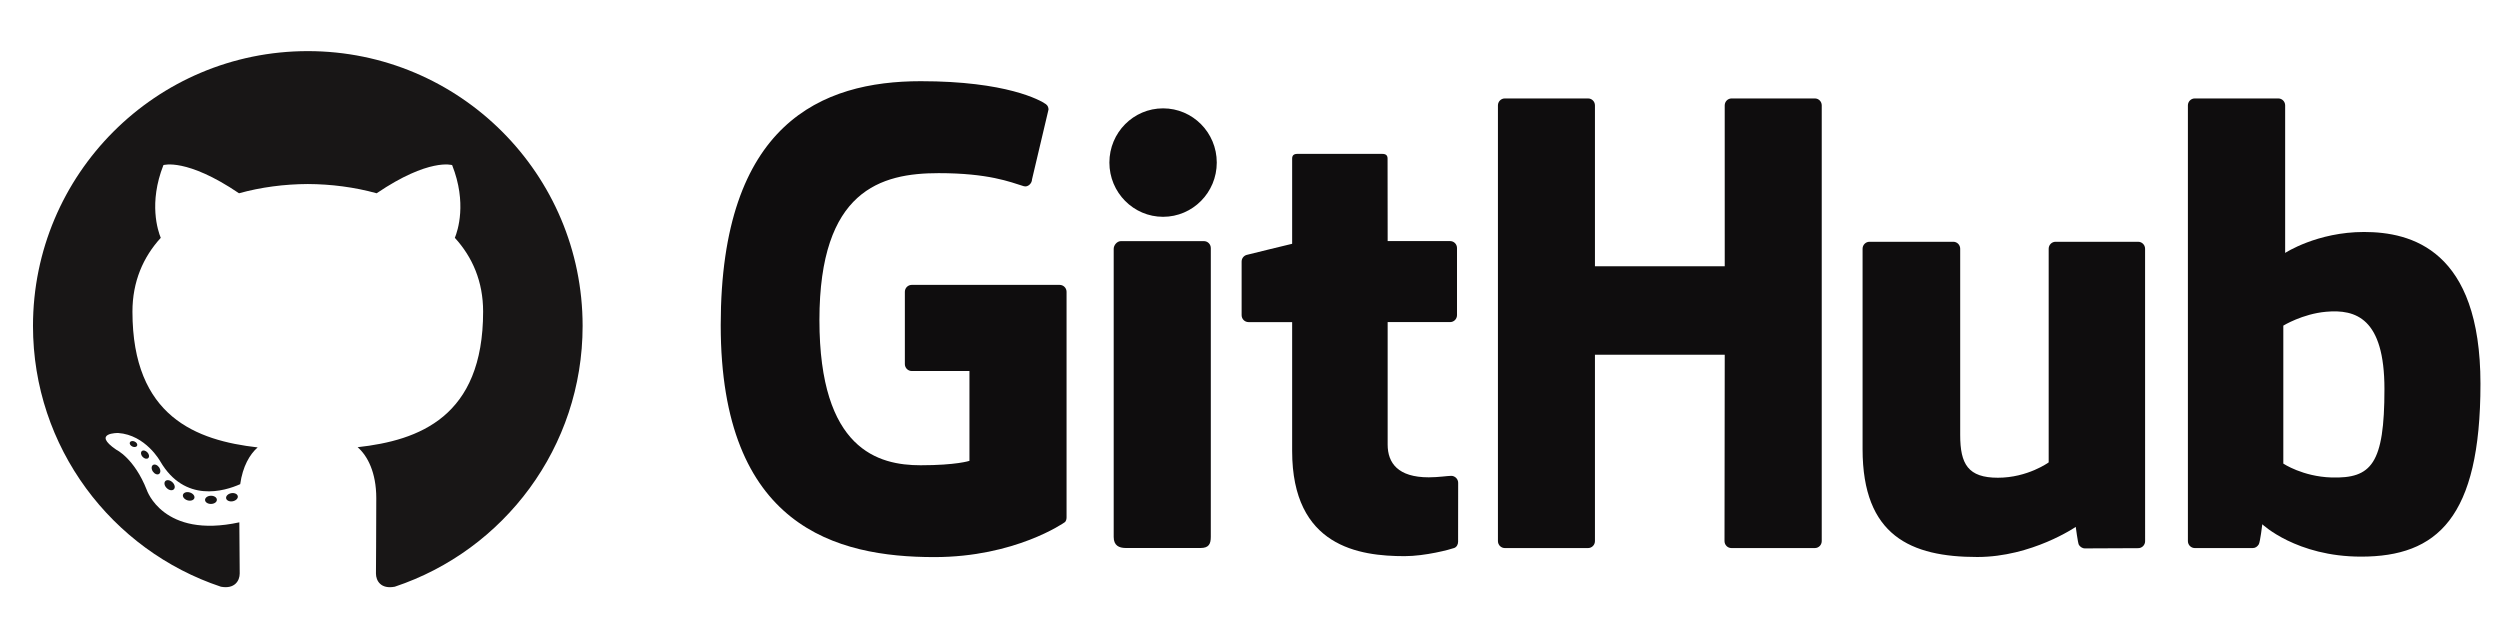
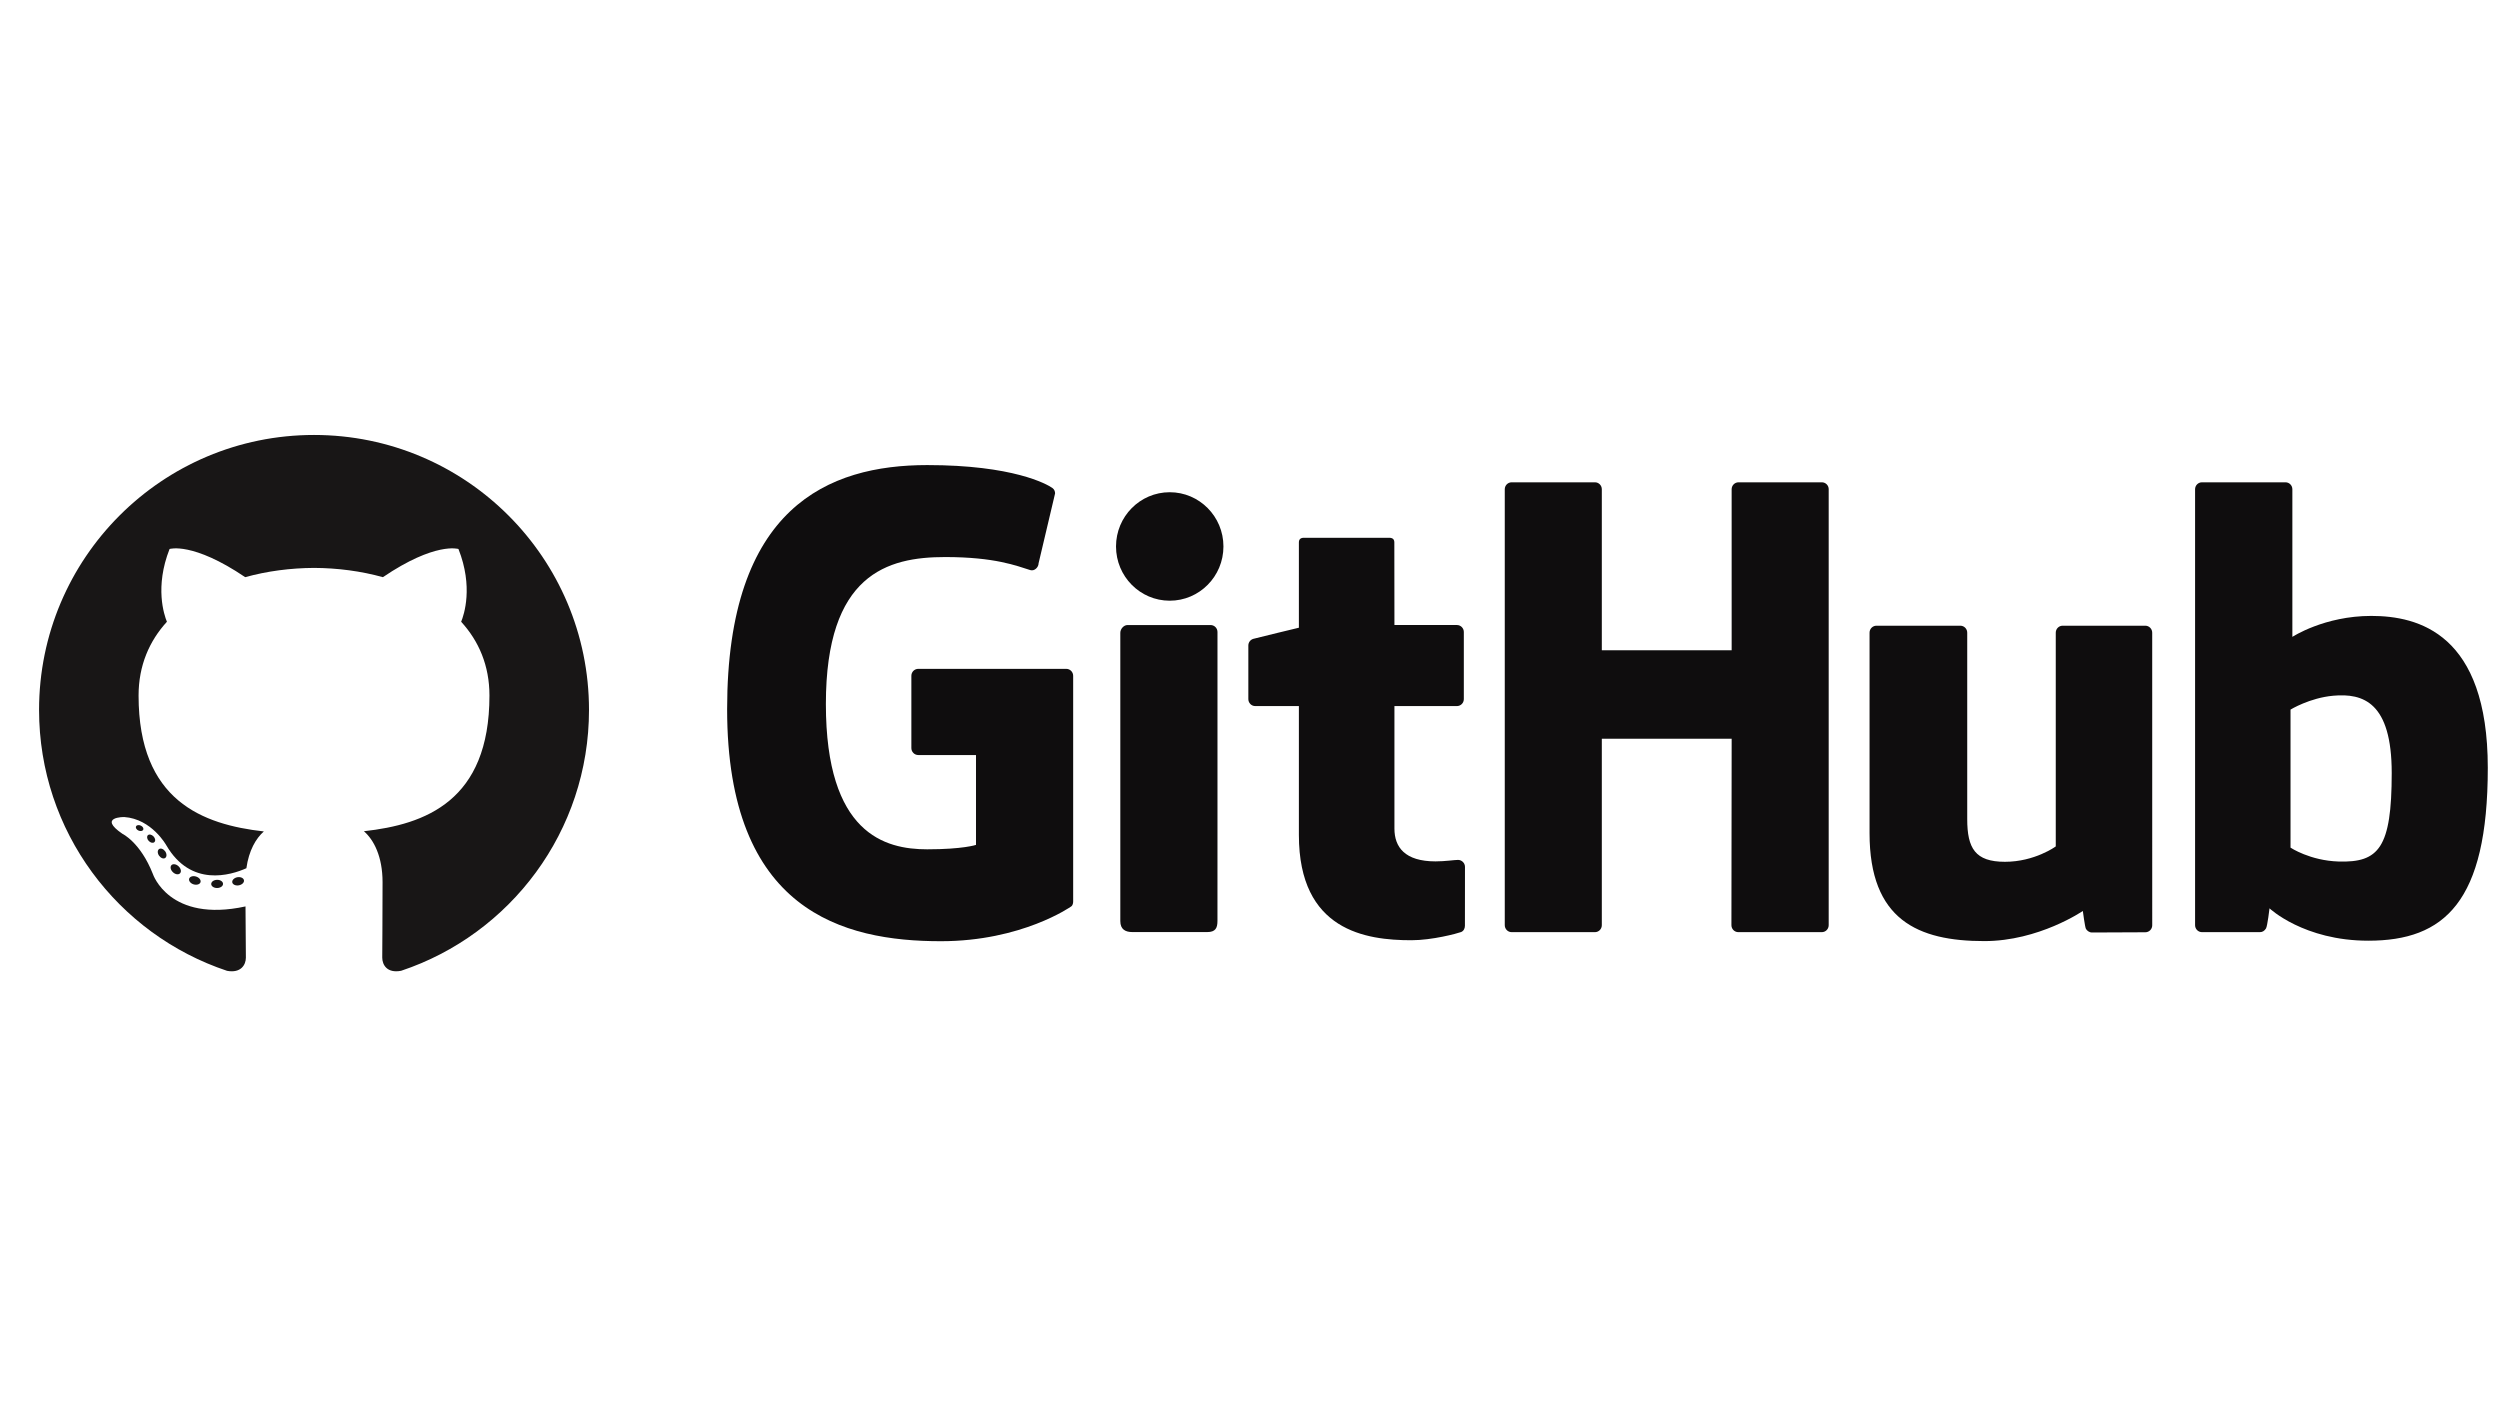
- <svg xmlns="http://www.w3.org/2000/svg" version="1.1" id="Layer_1" x="0px" y="0px" width="282px" height="72px" viewBox="0 0 282 72" enable-background="new 0 0 282 72" xml:space="preserve">
+ <svg xmlns="http://www.w3.org/2000/svg" version="1.1" id="Layer_1" x="0px" y="0px" width="128px" height="72px" viewBox="0 0 128 72" enable-background="new 0 0 128 72" xml:space="preserve">
  <g>
    <g>
-       <path fill-rule="evenodd" clip-rule="evenodd" fill="#181616" d="M34.721,5.766c-17.118,0-31,13.878-31,31    c0,13.696,8.882,25.316,21.2,29.416c1.549,0.287,2.118-0.673,2.118-1.491c0-0.739-0.029-3.181-0.042-5.772    c-8.624,1.875-10.444-3.658-10.444-3.658c-1.41-3.583-3.442-4.536-3.442-4.536c-2.813-1.924,0.212-1.884,0.212-1.884    c3.113,0.219,4.752,3.195,4.752,3.195c2.765,4.739,7.252,3.369,9.021,2.577c0.278-2.003,1.081-3.371,1.968-4.145    c-6.886-0.784-14.124-3.442-14.124-15.32c0-3.384,1.211-6.15,3.194-8.321c-0.322-0.781-1.383-3.934,0.3-8.204    c0,0,2.603-0.833,8.527,3.178c2.473-0.687,5.125-1.031,7.759-1.043c2.634,0.012,5.288,0.356,7.766,1.043    c5.917-4.011,8.516-3.178,8.516-3.178c1.687,4.27,0.626,7.423,0.304,8.204c1.988,2.171,3.19,4.936,3.19,8.321    c0,11.907-7.252,14.528-14.155,15.296c1.112,0.962,2.103,2.849,2.103,5.741c0,4.148-0.036,7.486-0.036,8.507    c0,0.825,0.558,1.792,2.129,1.487c12.311-4.104,21.182-15.72,21.182-29.412C65.721,19.644,51.842,5.766,34.721,5.766z" />
-       <path fill="#181616" d="M15.463,50.274c-0.068,0.154-0.311,0.201-0.531,0.095c-0.225-0.101-0.351-0.311-0.278-0.466    c0.067-0.158,0.309-0.203,0.534-0.097C15.412,49.908,15.54,50.12,15.463,50.274L15.463,50.274z M15.081,49.992" />
-       <path fill="#181616" d="M16.718,51.675c-0.148,0.137-0.437,0.073-0.633-0.143c-0.203-0.216-0.241-0.505-0.091-0.644    c0.152-0.137,0.433-0.073,0.636,0.143C16.833,51.249,16.873,51.536,16.718,51.675L16.718,51.675z M16.423,51.358" />
-       <path fill="#181616" d="M17.941,53.46c-0.19,0.132-0.501,0.009-0.693-0.267c-0.19-0.276-0.19-0.607,0.004-0.739    c0.192-0.132,0.498-0.013,0.693,0.26C18.135,52.995,18.135,53.325,17.941,53.46L17.941,53.46z M17.941,53.46" />
-       <path fill="#181616" d="M19.615,55.185c-0.17,0.187-0.532,0.137-0.797-0.119c-0.271-0.25-0.346-0.605-0.176-0.792    c0.172-0.188,0.536-0.135,0.803,0.119C19.714,54.643,19.796,55,19.615,55.185L19.615,55.185z M19.615,55.185" />
-       <path fill="#181616" d="M21.925,56.187c-0.075,0.243-0.424,0.353-0.775,0.25c-0.351-0.106-0.58-0.391-0.509-0.636    c0.073-0.245,0.423-0.359,0.777-0.249C21.768,55.658,21.998,55.94,21.925,56.187L21.925,56.187z M21.925,56.187" />
-       <path fill="#181616" d="M24.462,56.372c0.009,0.256-0.289,0.468-0.658,0.472c-0.37,0.009-0.671-0.199-0.675-0.45    c0-0.258,0.291-0.468,0.662-0.474C24.16,55.913,24.462,56.119,24.462,56.372L24.462,56.372z M24.462,56.372" />
-       <path fill="#181616" d="M26.823,55.971c0.044,0.249-0.212,0.505-0.578,0.574c-0.36,0.066-0.693-0.088-0.739-0.335    c-0.045-0.256,0.216-0.512,0.576-0.578C26.448,55.567,26.776,55.717,26.823,55.971L26.823,55.971z M26.823,55.971" />
+       <path fill-rule="evenodd" clip-rule="evenodd" fill="#181616" d="M16.078,22.27C8.304,22.27,2,28.572,2,36.348    c0,6.22,4.034,11.497,9.627,13.359c0.703,0.13,0.962-0.306,0.962-0.677c0-0.336-0.013-1.445-0.019-2.621    c-3.916,0.852-4.743-1.661-4.743-1.661c-0.64-1.627-1.563-2.06-1.563-2.06c-1.277-0.874,0.096-0.856,0.096-0.856    c1.414,0.099,2.158,1.451,2.158,1.451c1.256,2.152,3.293,1.53,4.097,1.17c0.126-0.91,0.491-1.531,0.894-1.883    c-3.127-0.356-6.414-1.563-6.414-6.957c0-1.537,0.55-2.793,1.451-3.779c-0.146-0.355-0.628-1.786,0.136-3.726    c0,0,1.182-0.378,3.872,1.443c1.123-0.312,2.327-0.468,3.524-0.474c1.196,0.005,2.402,0.162,3.527,0.474    c2.687-1.821,3.868-1.443,3.868-1.443c0.766,1.939,0.284,3.371,0.138,3.726c0.903,0.986,1.449,2.242,1.449,3.779    c0,5.407-3.293,6.598-6.428,6.946c0.505,0.437,0.955,1.294,0.955,2.607c0,1.884-0.016,3.4-0.016,3.863    c0,0.375,0.253,0.814,0.967,0.675c5.591-1.864,9.619-7.139,9.619-13.357C30.156,28.572,23.853,22.27,16.078,22.27z" />
+       <path fill="#181616" d="M7.332,42.482c-0.031,0.07-0.141,0.091-0.241,0.043c-0.102-0.046-0.159-0.141-0.126-0.211    c0.03-0.072,0.14-0.092,0.242-0.044C7.309,42.316,7.367,42.412,7.332,42.482L7.332,42.482z M7.159,42.354" />
+       <path fill="#181616" d="M7.902,43.119c-0.067,0.062-0.199,0.033-0.288-0.065c-0.092-0.098-0.109-0.229-0.041-0.293    c0.069-0.062,0.196-0.033,0.289,0.065C7.955,42.925,7.973,43.055,7.902,43.119L7.902,43.119z M7.768,42.974" />
+       <path fill="#181616" d="M8.457,43.929c-0.086,0.06-0.227,0.004-0.315-0.121c-0.086-0.125-0.086-0.275,0.002-0.336    c0.087-0.06,0.226-0.006,0.315,0.118C8.546,43.718,8.546,43.868,8.457,43.929L8.457,43.929z M8.457,43.929" />
+       <path fill="#181616" d="M9.218,44.713c-0.077,0.085-0.242,0.062-0.362-0.054c-0.123-0.113-0.157-0.275-0.08-0.36    c0.078-0.085,0.244-0.061,0.365,0.054C9.263,44.466,9.3,44.628,9.218,44.713L9.218,44.713z M9.218,44.713" />
+       <path fill="#181616" d="M10.267,45.167c-0.034,0.11-0.192,0.16-0.352,0.113c-0.159-0.048-0.263-0.177-0.231-0.289    c0.033-0.111,0.192-0.163,0.353-0.113C10.196,44.927,10.3,45.055,10.267,45.167L10.267,45.167z M10.267,45.167" />
+       <path fill="#181616" d="M11.419,45.252c0.004,0.116-0.131,0.212-0.299,0.214c-0.168,0.004-0.305-0.09-0.306-0.204    c0-0.117,0.132-0.212,0.301-0.215C11.282,45.043,11.419,45.137,11.419,45.252L11.419,45.252z M11.419,45.252" />
+       <path fill="#181616" d="M12.491,45.069c0.02,0.113-0.096,0.229-0.263,0.26c-0.163,0.03-0.315-0.04-0.336-0.152    c-0.02-0.116,0.098-0.232,0.261-0.263C12.321,44.886,12.47,44.954,12.491,45.069L12.491,45.069z M12.491,45.069" />
    </g>
    <g>
-       <path fill="#0F0D0E" d="M119.528,32.135h-16.681c-0.43,0-0.779,0.349-0.779,0.78v8.155c0,0.43,0.349,0.781,0.779,0.781h6.507    v10.132c0,0-1.461,0.498-5.5,0.498c-4.766,0-11.423-1.741-11.423-16.381c0-14.642,6.932-16.569,13.441-16.569    c5.634,0,8.061,0.992,9.605,1.47c0.485,0.149,0.934-0.335,0.934-0.765l1.861-7.88c0-0.202-0.068-0.444-0.298-0.609    c-0.627-0.447-4.453-2.588-14.119-2.588c-11.136,0-22.558,4.738-22.558,27.512c0,22.775,13.078,26.169,24.098,26.169    c9.125,0,14.66-3.899,14.66-3.899c0.228-0.126,0.253-0.445,0.253-0.591V32.915C120.307,32.485,119.958,32.135,119.528,32.135z" />
-       <path fill="#0F0D0E" d="M205.492,11.888c0-0.434-0.344-0.784-0.774-0.784h-9.392c-0.429,0-0.778,0.35-0.778,0.784    c0,0.002,0.002,18.15,0.002,18.15h-14.64v-18.15c0-0.434-0.346-0.784-0.775-0.784h-9.392c-0.427,0-0.776,0.35-0.776,0.784v49.147    c0,0.434,0.348,0.786,0.776,0.786h9.392c0.429,0,0.775-0.353,0.775-0.786V40.013h14.64c0,0-0.025,21.02-0.025,21.022    c0,0.434,0.348,0.786,0.778,0.786h9.414c0.43,0,0.774-0.353,0.775-0.786V11.888z" />
+       <path fill="#0F0D0E" d="M54.591,34.245h-7.575c-0.195,0-0.354,0.159-0.354,0.354v3.704c0,0.195,0.159,0.355,0.354,0.355h2.955    v4.601c0,0-0.664,0.226-2.498,0.226c-2.164,0-5.188-0.791-5.188-7.439c0-6.65,3.148-7.525,6.104-7.525    c2.558,0,3.661,0.45,4.362,0.668c0.22,0.067,0.424-0.152,0.424-0.347l0.845-3.578c0-0.092-0.031-0.202-0.135-0.277    c-0.285-0.203-2.022-1.175-6.412-1.175c-5.057,0-10.244,2.151-10.244,12.494c0,10.343,5.939,11.884,10.944,11.884    c4.144,0,6.658-1.771,6.658-1.771c0.104-0.057,0.115-0.202,0.115-0.268V34.599C54.945,34.404,54.787,34.245,54.591,34.245z" />
+       <path fill="#0F0D0E" d="M93.63,25.05c0-0.197-0.156-0.356-0.352-0.356h-4.265c-0.195,0-0.353,0.159-0.353,0.356    c0,0.001,0.001,8.243,0.001,8.243h-6.648V25.05c0-0.197-0.157-0.356-0.352-0.356h-4.265c-0.194,0-0.352,0.159-0.352,0.356v22.319    c0,0.197,0.158,0.357,0.352,0.357h4.265c0.195,0,0.352-0.16,0.352-0.357v-9.547h6.648c0,0-0.012,9.546-0.012,9.547    c0,0.197,0.158,0.357,0.353,0.357h4.275c0.195,0,0.352-0.16,0.352-0.357V25.05z" />
      <g>
        <g>
-           <path fill="#0F0D0E" d="M137.251,18.337c0-3.382-2.711-6.115-6.057-6.115c-3.342,0-6.055,2.733-6.055,6.115      c0,3.378,2.713,6.119,6.055,6.119C134.54,24.456,137.251,21.716,137.251,18.337z" />
-           <path fill="#0F0D0E" d="M136.579,50.668c0-1.259,0-22.686,0-22.686c0-0.431-0.348-0.783-0.777-0.783h-9.363      c-0.429,0-0.814,0.443-0.814,0.874c0,0,0,27.299,0,32.502c0,0.955,0.595,1.239,1.366,1.239c0,0,3.996,0,8.435,0      c0.926,0,1.152-0.454,1.152-1.255C136.579,58.817,136.579,51.992,136.579,50.668z" />
+           <ellipse fill="#0F0D0E" cx="59.89" cy="27.979" rx="2.75" ry="2.777" />
+           <path fill="#0F0D0E" d="M62.335,42.661c0-0.572,0-10.303,0-10.303c0-0.196-0.158-0.356-0.353-0.356H57.73      c-0.195,0-0.37,0.201-0.37,0.397c0,0,0,12.397,0,14.76c0,0.434,0.27,0.563,0.62,0.563c0,0,1.815,0,3.831,0      c0.42,0,0.523-0.206,0.523-0.57C62.335,46.362,62.335,43.263,62.335,42.661z" />
        </g>
      </g>
-       <path fill="#0F0D0E" d="M241.186,27.272h-9.32c-0.427,0-0.775,0.352-0.775,0.786v24.098c0,0-2.368,1.732-5.729,1.732    c-3.36,0-4.252-1.525-4.252-4.815c0-3.295,0-21.015,0-21.015c0-0.434-0.347-0.786-0.775-0.786h-9.459    c-0.427,0-0.777,0.352-0.777,0.786c0,0,0,12.833,0,22.606c0,9.774,5.447,12.165,12.941,12.165c6.148,0,11.104-3.396,11.104-3.396    s0.236,1.79,0.343,2.002c0.107,0.212,0.385,0.425,0.686,0.425l6.018-0.027c0.427,0,0.777-0.353,0.777-0.785l-0.003-32.991    C241.964,27.625,241.615,27.272,241.186,27.272z" />
-       <path fill="#0F0D0E" d="M266.659,26.168c-5.293,0-8.894,2.362-8.894,2.362V11.888c0-0.434-0.347-0.784-0.775-0.784h-9.419    c-0.428,0-0.776,0.35-0.776,0.784v49.147c0,0.434,0.348,0.786,0.777,0.786c0.001,0,6.533,0,6.533,0    c0.296,0,0.519-0.152,0.684-0.417c0.162-0.264,0.397-2.266,0.397-2.266s3.851,3.65,11.142,3.65c8.559,0,13.468-4.342,13.468-19.49    C279.796,28.148,271.956,26.168,266.659,26.168z M262.983,53.859c-3.233-0.098-5.425-1.565-5.425-1.565V36.73    c0,0,2.163-1.326,4.817-1.563c3.356-0.301,6.59,0.713,6.59,8.72C268.965,52.329,267.505,53.995,262.983,53.859z" />
-       <path fill="#0F0D0E" d="M163.573,27.194h-7.045c0,0-0.01-9.305-0.01-9.307c0-0.352-0.182-0.528-0.589-0.528h-9.601    c-0.373,0-0.574,0.164-0.574,0.523v9.618c0,0-4.811,1.162-5.137,1.255c-0.324,0.094-0.562,0.393-0.562,0.749v6.044    c0,0.435,0.347,0.785,0.777,0.785h4.922c0,0,0,6.321,0,14.54c0,10.8,7.576,11.861,12.687,11.861c2.336,0,5.13-0.75,5.591-0.92    c0.279-0.103,0.441-0.392,0.441-0.705l0.008-6.649c0-0.434-0.366-0.785-0.779-0.785c-0.411,0-1.461,0.167-2.542,0.167    c-3.46,0-4.633-1.609-4.633-3.692c0-2.081,0-13.818,0-13.818h7.046c0.429,0,0.777-0.351,0.777-0.785v-7.571    C164.35,27.543,164.002,27.194,163.573,27.194z" />
+       <path fill="#0F0D0E" d="M109.84,32.036h-4.233c-0.194,0-0.352,0.16-0.352,0.357v10.944c0,0-1.075,0.787-2.602,0.787    c-1.526,0-1.931-0.693-1.931-2.187c0-1.496,0-9.544,0-9.544c0-0.197-0.158-0.357-0.352-0.357h-4.296    c-0.194,0-0.353,0.16-0.353,0.357c0,0,0,5.828,0,10.266c0,4.439,2.474,5.525,5.877,5.525c2.792,0,5.043-1.542,5.043-1.542    s0.107,0.813,0.156,0.909c0.049,0.096,0.175,0.193,0.311,0.193l2.733-0.012c0.194,0,0.353-0.16,0.353-0.356l-0.001-14.982    C110.193,32.197,110.035,32.036,109.84,32.036z" />
+       <path fill="#0F0D0E" d="M121.408,31.535c-2.404,0-4.039,1.073-4.039,1.073V25.05c0-0.197-0.157-0.356-0.352-0.356h-4.277    c-0.194,0-0.352,0.159-0.352,0.356v22.319c0,0.197,0.158,0.357,0.353,0.357h2.967c0.135,0,0.236-0.069,0.311-0.19    c0.074-0.12,0.18-1.029,0.18-1.029s1.749,1.657,5.06,1.657c3.887,0,6.116-1.972,6.116-8.851    C127.374,32.434,123.814,31.535,121.408,31.535z M119.739,44.11c-1.468-0.045-2.464-0.711-2.464-0.711v-7.068    c0,0,0.982-0.602,2.188-0.71c1.524-0.136,2.993,0.324,2.993,3.96C122.455,43.415,121.793,44.172,119.739,44.11z" />
+       <path fill="#0F0D0E" d="M74.594,32.001h-3.199c0,0-0.005-4.226-0.005-4.227c0-0.16-0.082-0.24-0.267-0.24h-4.36    c-0.17,0-0.26,0.075-0.26,0.237v4.368c0,0-2.185,0.527-2.333,0.57c-0.147,0.043-0.255,0.178-0.255,0.34v2.745    c0,0.197,0.158,0.357,0.353,0.357h2.235c0,0,0,2.871,0,6.603c0,4.905,3.44,5.386,5.762,5.386c1.061,0,2.33-0.341,2.539-0.418    c0.127-0.047,0.2-0.178,0.2-0.32l0.003-3.019c0-0.197-0.166-0.356-0.354-0.356c-0.186,0-0.663,0.076-1.154,0.076    c-1.572,0-2.104-0.731-2.104-1.677c0-0.945,0-6.275,0-6.275h3.2c0.195,0,0.353-0.159,0.353-0.357v-3.438    C74.947,32.16,74.789,32.001,74.594,32.001z" />
    </g>
  </g>
</svg>
